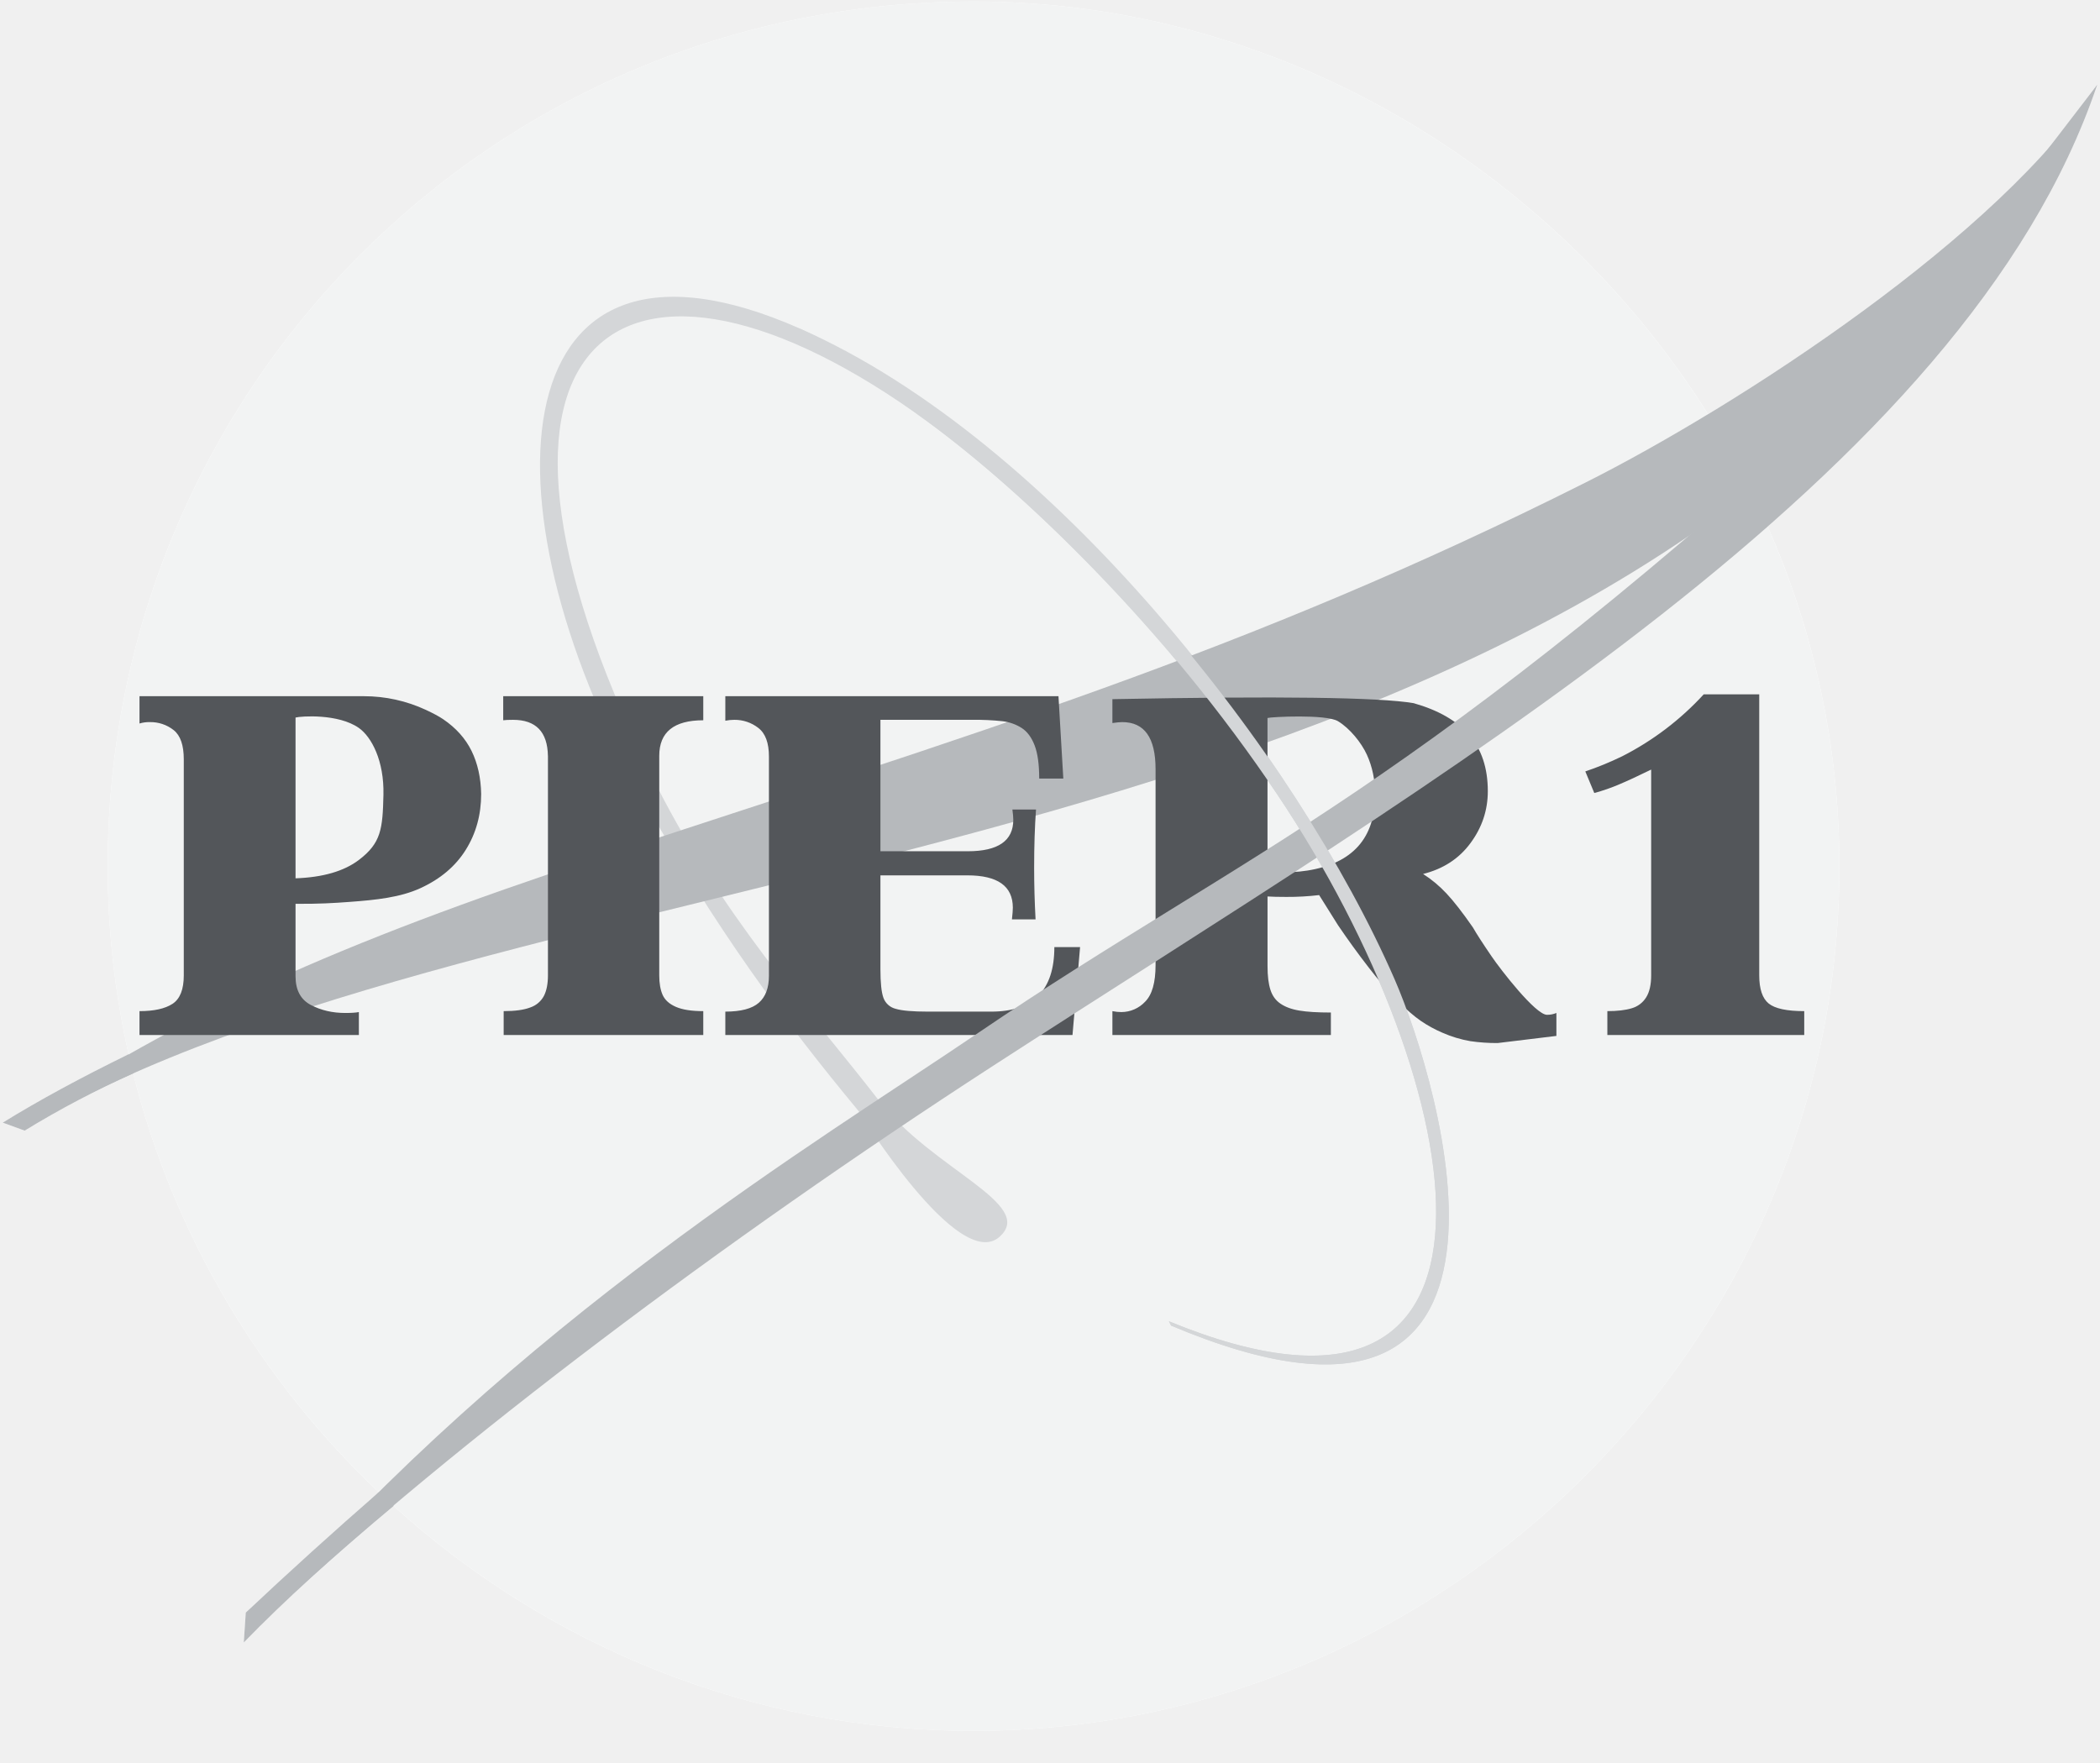
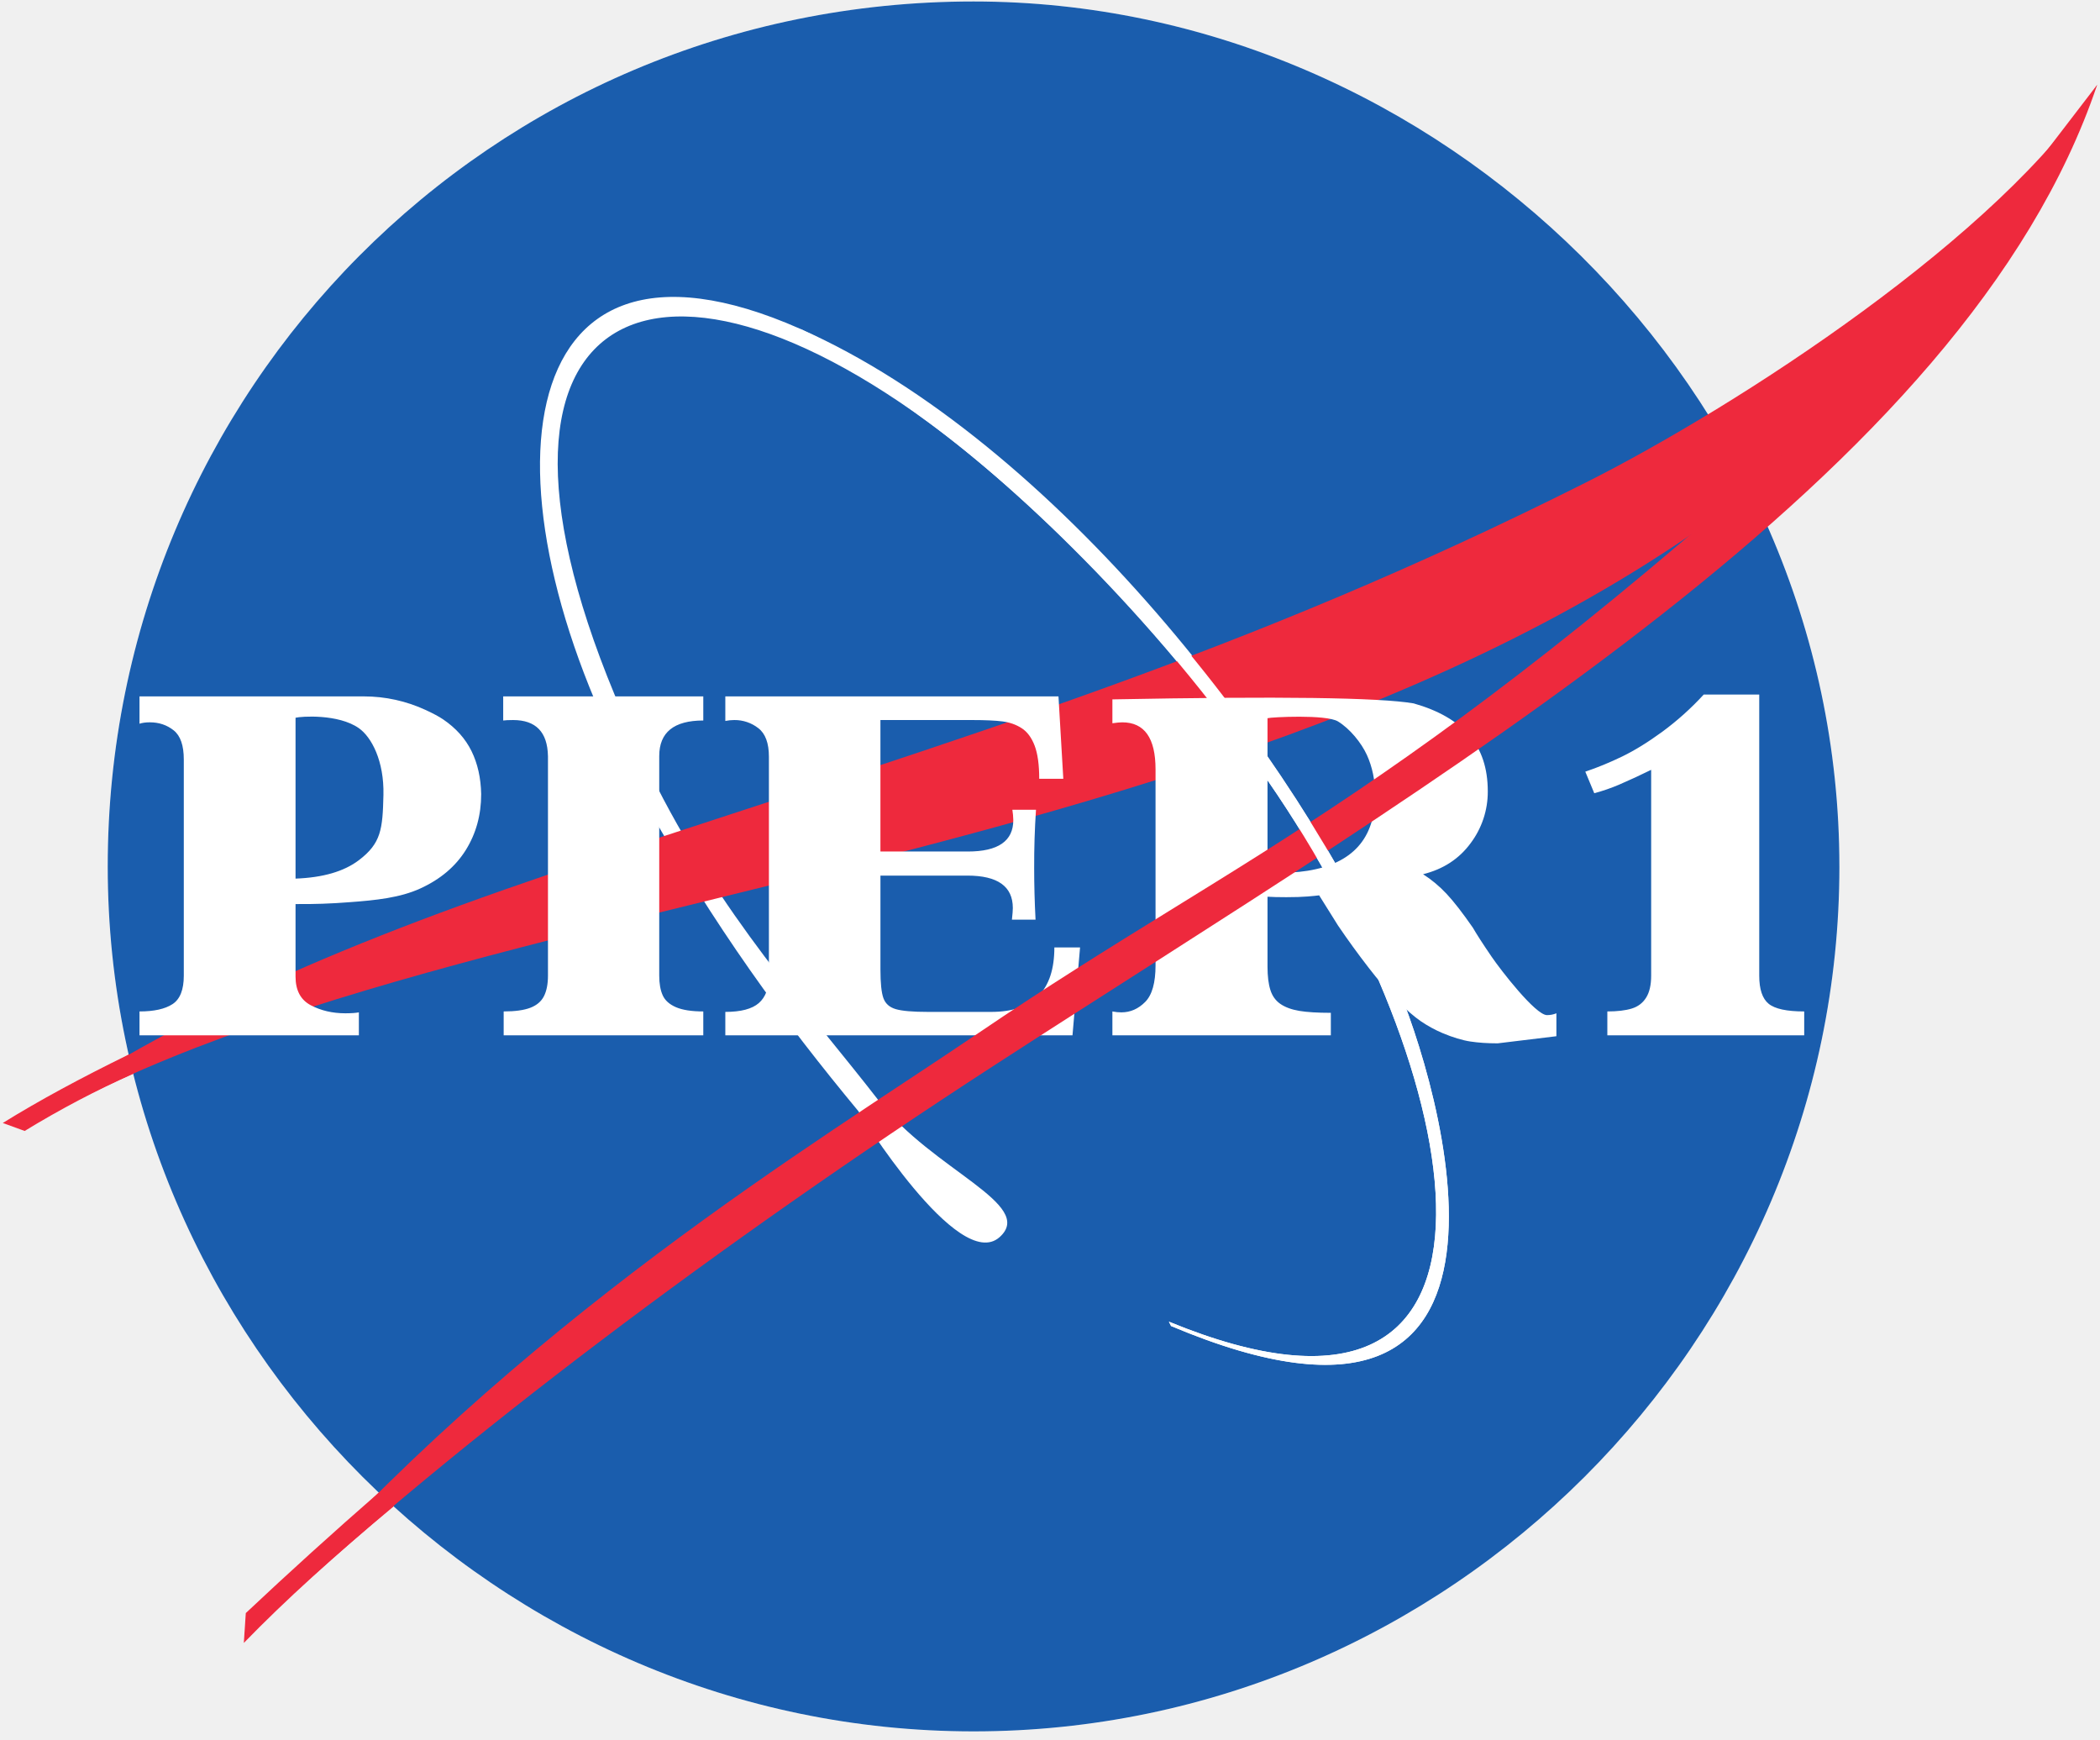
- <svg xmlns="http://www.w3.org/2000/svg" width="56" height="47" viewBox="0 0 56 47">
+ <svg xmlns="http://www.w3.org/2000/svg" width="128" height="106" viewBox="0 0 128 106">
  <g fill="none" fill-rule="evenodd">
-     <path d="M25.962.04c8.096 0 15.448 4.423 19.586 11.007 3.166-1.918 6.81-4.543 9.087-7.103l1.29-1.685c0 .003.002.002.003 0l-.006.01-.147.418c-1.51 4.113-4.654 7.856-8.636 11.356A22.43 22.43 0 0149.05 23.1c0 12.65-10.424 23.06-23.09 23.06-5.924 0-11.358-2.277-15.464-5.997-1.553 1.292-2.9 2.512-3.996 3.64l.053-.797a126.388 126.388 0 013.547-3.211l-.01.007.008-.008C6.95 36.807 4.634 32.95 3.552 28.63a25.588 25.588 0 00-2.894 1.524l-.585-.213c.96-.596 2.093-1.207 3.357-1.825a22.78 22.78 0 01-.558-5.015c0-12.65 10.18-23.06 23.09-23.06z" fill="#FFF" fill-rule="nonzero" />
-     <path d="M49.05 23.1c0 12.65-10.423 23.06-23.088 23.06-12.666 0-23.09-10.41-23.09-23.06 0-12.65 10.18-23.06 23.09-23.06C38.382.04 49.05 10.45 49.05 23.1" fill="#F2F3F3" fill-rule="nonzero" />
-     <path d="M31.17 35.237c9.864 4.057 8.153-6.195 2.894-14.045-2.98-4.447-6.866-8.153-9.318-9.94C16.618 5.32 11.6 8.916 17.34 20.613c1.855 3.782 4.239 6.335 6.1 8.74 1.422 1.838 4.192 2.757 3.216 3.63-1.1.982-3.761-3.353-3.761-3.353-1.966-2.37-3.84-4.9-5.77-8.371-4.413-7.928-3.777-16.02 4.21-12.495 6.777 2.993 13.251 11.387 15.854 17.348 1.202 2.752 4.48 13.643-5.96 9.24l-.059-.116z" fill="#D4D6D8" fill-rule="nonzero" />
-     <path d="M.495 29.936c4.34-2.89 8.454-4.755 15.455-7.067 9.84-3.25 17.245-5.434 26.33-10 4.067-2.043 11.124-6.626 13.648-10.61-.756 1.542-3.096 4.543-4.155 5.87C39.445 23.562 13.186 22.687.668 30.096" fill="#B6B9BC" fill-rule="nonzero" />
-     <path d="M3.72 27.603v-.637c.388 0 .682-.065.881-.195.2-.131.3-.384.3-.759v-5.763c0-.375-.09-.634-.269-.777a.992.992 0 00-.636-.214.882.882 0 00-.276.037v-.728h5.985c.57 0 1.133.124 1.65.364.2.093.354.176.46.248.343.232.596.515.76.847.162.332.248.715.256 1.147 0 .555-.136 1.051-.41 1.49-.273.438-.677.78-1.211 1.024-.535.245-1.17.314-1.903.367-.403.03-.808.055-1.426.05v1.932c0 .367.136.622.407.765.271.143.578.214.92.214.16 0 .28-.008.362-.024v.612H3.72zm4.161-4.179c.73-.026 1.292-.189 1.689-.49.595-.452.634-.827.655-1.737.021-.909-.318-1.545-.655-1.783-.549-.386-1.543-.316-1.689-.278v4.288zm6.73-3.267c-.011-.64-.321-.96-.93-.96-.117 0-.205.004-.262.012v-.642h5.335v.642c-.783 0-1.174.316-1.174.948v5.855c0 .212.03.386.091.523.062.137.18.243.355.318.176.076.418.113.728.113v.637h-5.323v-.637c.302 0 .538-.032.71-.098a.644.644 0 00.364-.309c.071-.14.107-.323.107-.547v-5.855zM28.6 27.603h-9.258v-.624c.416 0 .714-.079.893-.236.18-.157.27-.397.27-.719v-5.848c0-.363-.094-.617-.282-.762a1.024 1.024 0 00-.643-.217c-.077 0-.157.008-.238.024v-.654h8.884l.129 2.196h-.643c0-.375-.04-.67-.122-.884-.082-.214-.197-.369-.346-.465a1.215 1.215 0 00-.51-.18 6.718 6.718 0 00-.802-.037h-2.454v3.505h2.331c.808 0 1.212-.279 1.212-.838 0-.07-.008-.16-.024-.275h.63c-.033.457-.05.975-.05 1.554 0 .453.013.911.038 1.376h-.63c.016-.147.024-.25.024-.312 0-.575-.404-.862-1.212-.862h-2.319v2.502c0 .363.027.618.08.764a.465.465 0 00.33.294c.167.05.453.074.857.074h1.689c1.121 0 1.682-.573 1.682-1.72h.686l-.202 2.344zm1.064 0v-.637c.082.017.161.025.239.025a.87.87 0 00.636-.279c.184-.185.276-.51.276-.975v-5.225c0-.836-.296-1.254-.888-1.254-.06 0-.148.008-.263.025v-.637c4.443-.085 7.122-.05 8.034.107.657.186 1.15.47 1.481.85.33.382.496.88.496 1.497 0 .505-.153.966-.46 1.382-.305.416-.727.691-1.266.826.225.143.433.316.624.52.192.204.427.506.704.905.098.172.265.43.502.777.236.347 1.169 1.554 1.474 1.554a.64.64 0 00.251-.049v.612l-1.566.19a4.91 4.91 0 01-.728-.05 3.208 3.208 0 01-.747-.226 3.38 3.38 0 01-.575-.315c-.175-.12-.382-.3-.621-.538a9.507 9.507 0 01-.765-.881 21.996 21.996 0 01-.823-1.135l-.502-.801a7.143 7.143 0 01-.875.049c-.216 0-.383-.004-.501-.012v1.865c0 .253.025.46.076.621.051.161.14.286.27.373.128.088.295.15.501.184.206.035.487.052.842.052v.6h-5.826zm4.137-4.326c.46 0 .816-.02 1.064-.06 1.204-.192 1.805-.865 1.805-2.02 0-.391-.073-.748-.22-1.07-.147-.322-.455-.702-.77-.893-.317-.192-1.79-.115-1.88-.086v4.13zm8.713-2.129l-.239-.575c.327-.11.654-.244.982-.403a7.667 7.667 0 002.175-1.652h1.481v7.494c0 .363.084.613.251.75.168.136.484.204.949.204v.637h-5.25v-.637c.265 0 .481-.025.648-.076a.67.67 0 00.386-.29c.09-.143.134-.34.134-.588v-5.488c-.342.168-.627.3-.853.395a4.944 4.944 0 01-.664.23z" fill="#53565A" />
-     <path d="M55.926 2.26c-3.519 10.436-17.615 18.495-29.48 26.188-7.16 4.643-14.266 9.986-19.159 14.534-1.29 1.199.263-.449-.231.058 6.828-7.86 14.682-12.543 19.023-15.49 7.34-4.985 11.515-6.242 24.18-17.905M3.43 28.115c-1.264.618-2.396 1.23-3.357 1.825l.585.213a25.65 25.65 0 012.91-1.532" fill="#B6B9BC" fill-rule="nonzero" />
-     <path d="M10.101 39.795a126.388 126.388 0 00-3.547 3.211l-.053.797c1.097-1.129 2.444-2.349 3.998-3.643" fill="#B6B9BC" fill-rule="nonzero" />
-     <path d="M31.17 35.237c9.864 4.057 8.153-6.195 2.894-14.045-2.98-4.447-6.655-7.975-9.318-9.94-3.11-2.296-3.413-2.487-3.413-2.487 6.944 3.295 13.252 11.387 15.855 17.348 1.202 2.752 4.48 13.643-5.96 9.24" fill="#D4D6D8" fill-rule="nonzero" />
+     <path d="M59.341.09c18.507 0 35.31 10.11 44.768 25.16 7.223-4.376 15.538-10.362 20.744-16.205l2.977-3.88-.006.016.01-.017-.015.03-.238.684c-3.411 9.505-10.65 18.147-19.837 26.22a51.243 51.243 0 014.372 20.702c0 28.914-23.825 52.71-52.775 52.71-13.542 0-25.963-5.207-35.349-13.71-3.55 2.956-6.627 5.742-9.132 8.322l.121-1.822a288.888 288.888 0 018.107-7.34l-.035.03.031-.032C15.887 84.13 10.591 75.315 8.12 65.436a58.541 58.541 0 00-6.615 3.485l-1.336-.486c2.195-1.363 4.783-2.758 7.67-4.171l.005.012A52.035 52.035 0 016.566 52.8C6.566 23.884 29.834.09 59.34.09z" fill="#FFF" fill-rule="nonzero" />
+     <path d="M112.116 52.8c0 28.914-23.825 52.71-52.775 52.71S6.566 81.713 6.566 52.8C6.566 23.884 29.834.09 59.34.09c28.391 0 52.775 23.796 52.775 52.71" fill="#1A5DAD" fill-rule="nonzero" />
+     <path d="M71.246 80.542c22.547 9.273 18.634-14.16 6.616-32.103-6.812-10.166-15.696-18.635-21.3-22.722-18.579-13.557-30.048-5.335-16.929 21.402 4.242 8.644 9.69 14.478 13.946 19.978 3.25 4.198 9.58 6.3 7.35 8.293-2.513 2.246-8.598-7.662-8.598-7.662-4.493-5.42-8.776-11.2-13.19-19.134-10.086-18.121-8.632-36.616 9.623-28.56 15.492 6.84 30.29 26.027 36.24 39.652 2.747 6.29 10.24 31.184-13.623 21.12" fill="#FFF" fill-rule="nonzero" />
+     <path d="M1.13 68.425c9.92-6.604 19.324-10.869 35.328-16.153 22.49-7.428 39.416-12.42 60.182-22.857 9.296-4.67 25.426-15.145 31.195-24.251-1.728 3.524-7.076 10.383-9.497 13.418C90.16 53.856 30.138 51.856 1.527 68.79" fill="#EE293D" fill-rule="nonzero" />
+     <path d="M8.503 63.092v-1.455c.886 0 1.558-.149 2.014-.447.457-.298.686-.876.686-1.734V46.284c0-.858-.205-1.45-.616-1.776-.41-.326-.895-.49-1.454-.49-.252 0-.462.029-.63.085v-1.665h13.68a8.96 8.96 0 013.77.832c.46.213.811.402 1.054.567.783.531 1.361 1.177 1.734 1.937s.569 1.633.588 2.621c0 1.268-.313 2.403-.937 3.405-.625 1.002-1.548 1.783-2.77 2.342-1.221.56-2.675.719-4.35.84a36.1 36.1 0 01-3.258.111v4.419c0 .839.31 1.421.93 1.748.62.326 1.322.49 2.105.49.364 0 .639-.02.825-.057v1.399H8.504zm9.511-9.55c1.667-.06 2.953-.434 3.86-1.122 1.36-1.032 1.449-1.89 1.497-3.969.049-2.078-.725-3.533-1.497-4.076-1.254-.882-3.527-.722-3.86-.636v9.802zm15.385-7.468c-.028-1.463-.737-2.195-2.126-2.195-.27 0-.471.01-.602.028v-1.469c.017.002 4.082.002 12.196 0v1.469c-1.79 0-2.685.722-2.685 2.167v13.382c0 .485.07.883.21 1.195.14.313.41.555.81.728.402.172.957.258 1.665.258v1.455H30.7v-1.455c.69 0 1.231-.074 1.623-.223.391-.15.669-.385.832-.707.163-.321.245-.738.245-1.251V46.074zM65.37 63.092H44.21v-1.427c.95 0 1.631-.18 2.042-.538.41-.359.615-.907.615-1.643V46.116c0-.83-.214-1.41-.643-1.74a2.34 2.34 0 00-1.469-.497c-.177 0-.359.018-.545.056v-1.496h20.307l.294 5.02h-1.468c0-.858-.094-1.532-.28-2.021-.187-.49-.45-.844-.79-1.063-.34-.219-.73-.356-1.168-.412-.438-.056-1.05-.084-1.832-.084h-5.609v8.012h5.329c1.846 0 2.77-.638 2.77-1.916a4.67 4.67 0 00-.057-.629h1.44a50.334 50.334 0 00-.111 3.552c0 1.035.028 2.083.084 3.146h-1.44c.037-.336.055-.573.055-.713 0-1.314-.923-1.972-2.769-1.972h-5.3v5.72c0 .83.06 1.412.181 1.747.121.336.373.56.755.671.383.112 1.035.168 1.958.168h3.86c2.565 0 3.847-1.31 3.847-3.929h1.566l-.461 5.356zm2.433 0v-1.455c.187.038.368.056.546.056.55 0 1.035-.212 1.454-.636.42-.424.63-1.168.63-2.23V46.885c0-1.91-.676-2.866-2.028-2.866-.14 0-.34.018-.602.056V42.62c10.156-.195 16.277-.114 18.364.245 1.501.424 2.63 1.072 3.384 1.944.756.871 1.133 2.01 1.133 3.419a5.21 5.21 0 01-1.049 3.16c-.699.95-1.664 1.58-2.895 1.887.513.327.989.723 1.427 1.189.438.466.974 1.156 1.608 2.07.224.391.606.983 1.147 1.775.54.793 2.671 3.552 3.37 3.552.206 0 .397-.037.574-.112v1.398l-3.58.434c-.616 0-1.17-.037-1.665-.112-.494-.075-1.063-.247-1.706-.517a7.726 7.726 0 01-1.315-.72c-.4-.275-.874-.686-1.42-1.23a21.73 21.73 0 01-1.747-2.015 50.276 50.276 0 01-1.882-2.593l-1.146-1.832c-.13.019-.366.042-.707.07-.34.028-.771.042-1.293.042-.495 0-.877-.01-1.147-.028v4.265c0 .578.058 1.05.175 1.419.116.368.321.652.615.853.294.2.676.34 1.147.42.47.079 1.112.118 1.923.118v1.37H67.804zm9.455-9.886c1.053 0 1.865-.047 2.433-.14 2.75-.438 4.126-1.977 4.126-4.615 0-.895-.168-1.71-.503-2.447-.336-.736-1.04-1.603-1.763-2.041-.722-.438-4.088-.261-4.293-.196v9.439zm19.916-4.867l-.546-1.314c.746-.252 1.495-.56 2.245-.923s1.564-.864 2.44-1.503a17.524 17.524 0 002.532-2.272h3.385v17.129c0 .83.19 1.4.573 1.713.382.312 1.105.468 2.168.468v1.455h-12v-1.455c.606 0 1.1-.058 1.483-.175.382-.116.676-.337.88-.664.206-.326.308-.773.308-1.342V46.913a41.62 41.62 0 01-1.95.902 11.3 11.3 0 01-1.518.524z" fill="#FFF" />
+     <path d="M127.83 5.164C119.787 29.02 87.568 47.44 60.446 65.025 44.084 75.636 27.84 87.85 16.656 98.244c-2.948 2.74.6-1.025-.529.132 15.607-17.966 33.56-28.668 43.481-35.403 16.778-11.397 26.322-14.269 55.268-40.926M7.839 64.264C4.95 65.677 2.363 67.072.168 68.435l1.336.486a58.63 58.63 0 016.652-3.502" fill="#EE293D" fill-rule="nonzero" />
+     <path d="M23.088 90.96a288.888 288.888 0 00-8.107 7.34l-.12 1.822c2.506-2.581 5.584-5.369 9.138-8.327" fill="#EE293D" fill-rule="nonzero" />
+     <path d="M71.246 80.542c22.547 9.273 18.634-14.16 6.616-32.103-6.812-10.166-15.213-18.23-21.3-22.722-7.107-5.247-7.8-5.682-7.8-5.682C64.632 27.567 79.052 46.062 85 59.687c2.748 6.291 10.24 31.184-13.623 21.12" fill="#FFF" fill-rule="nonzero" />
  </g>
</svg>
